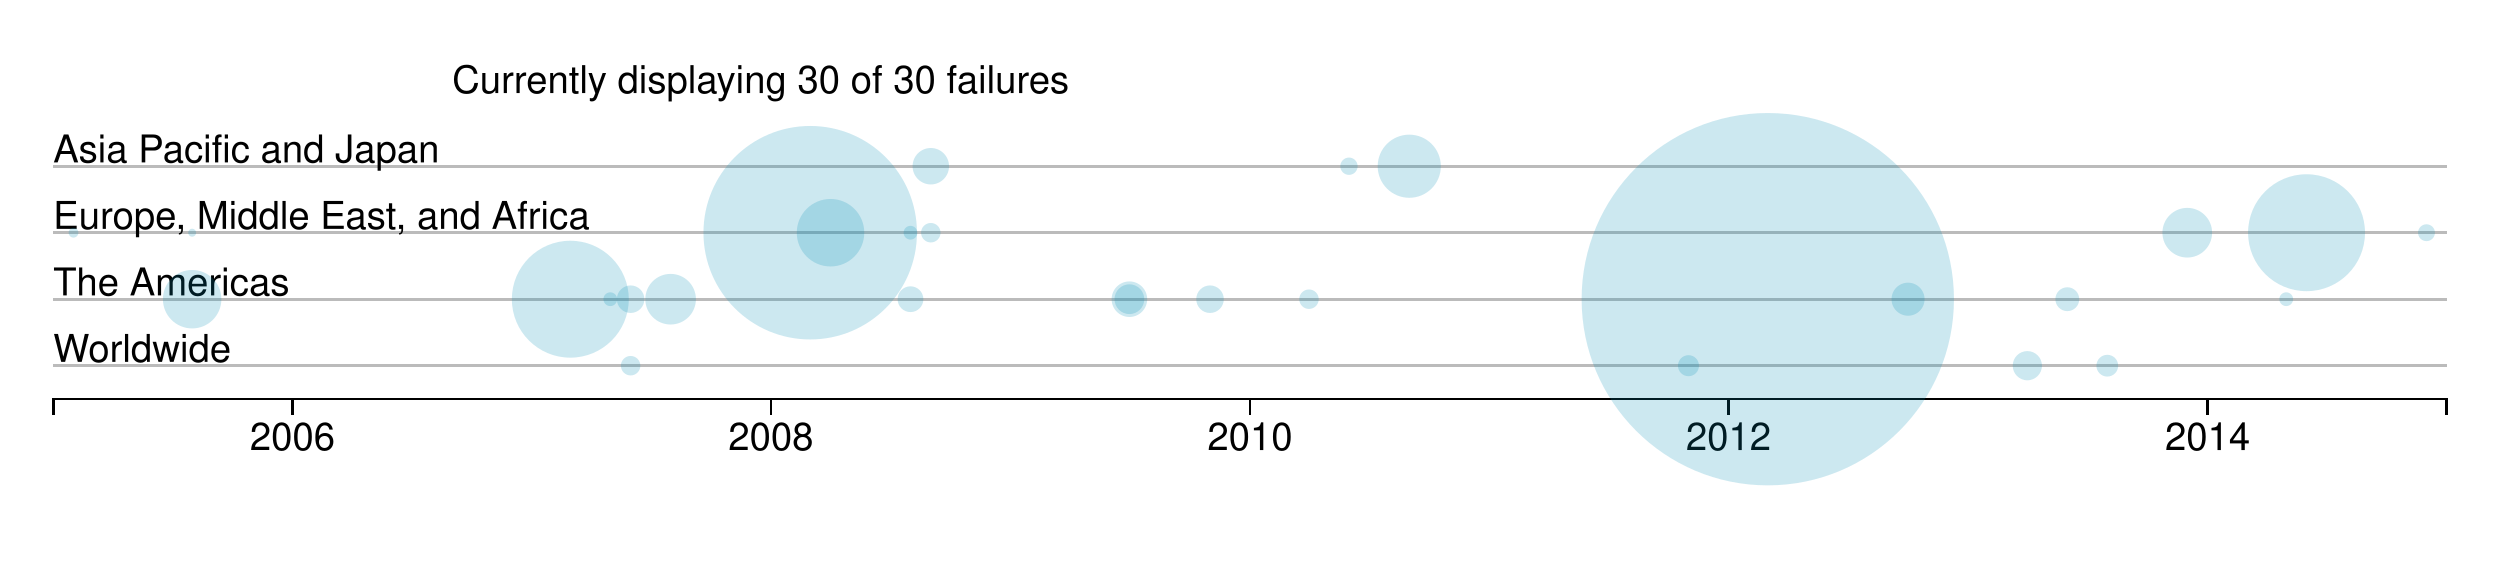
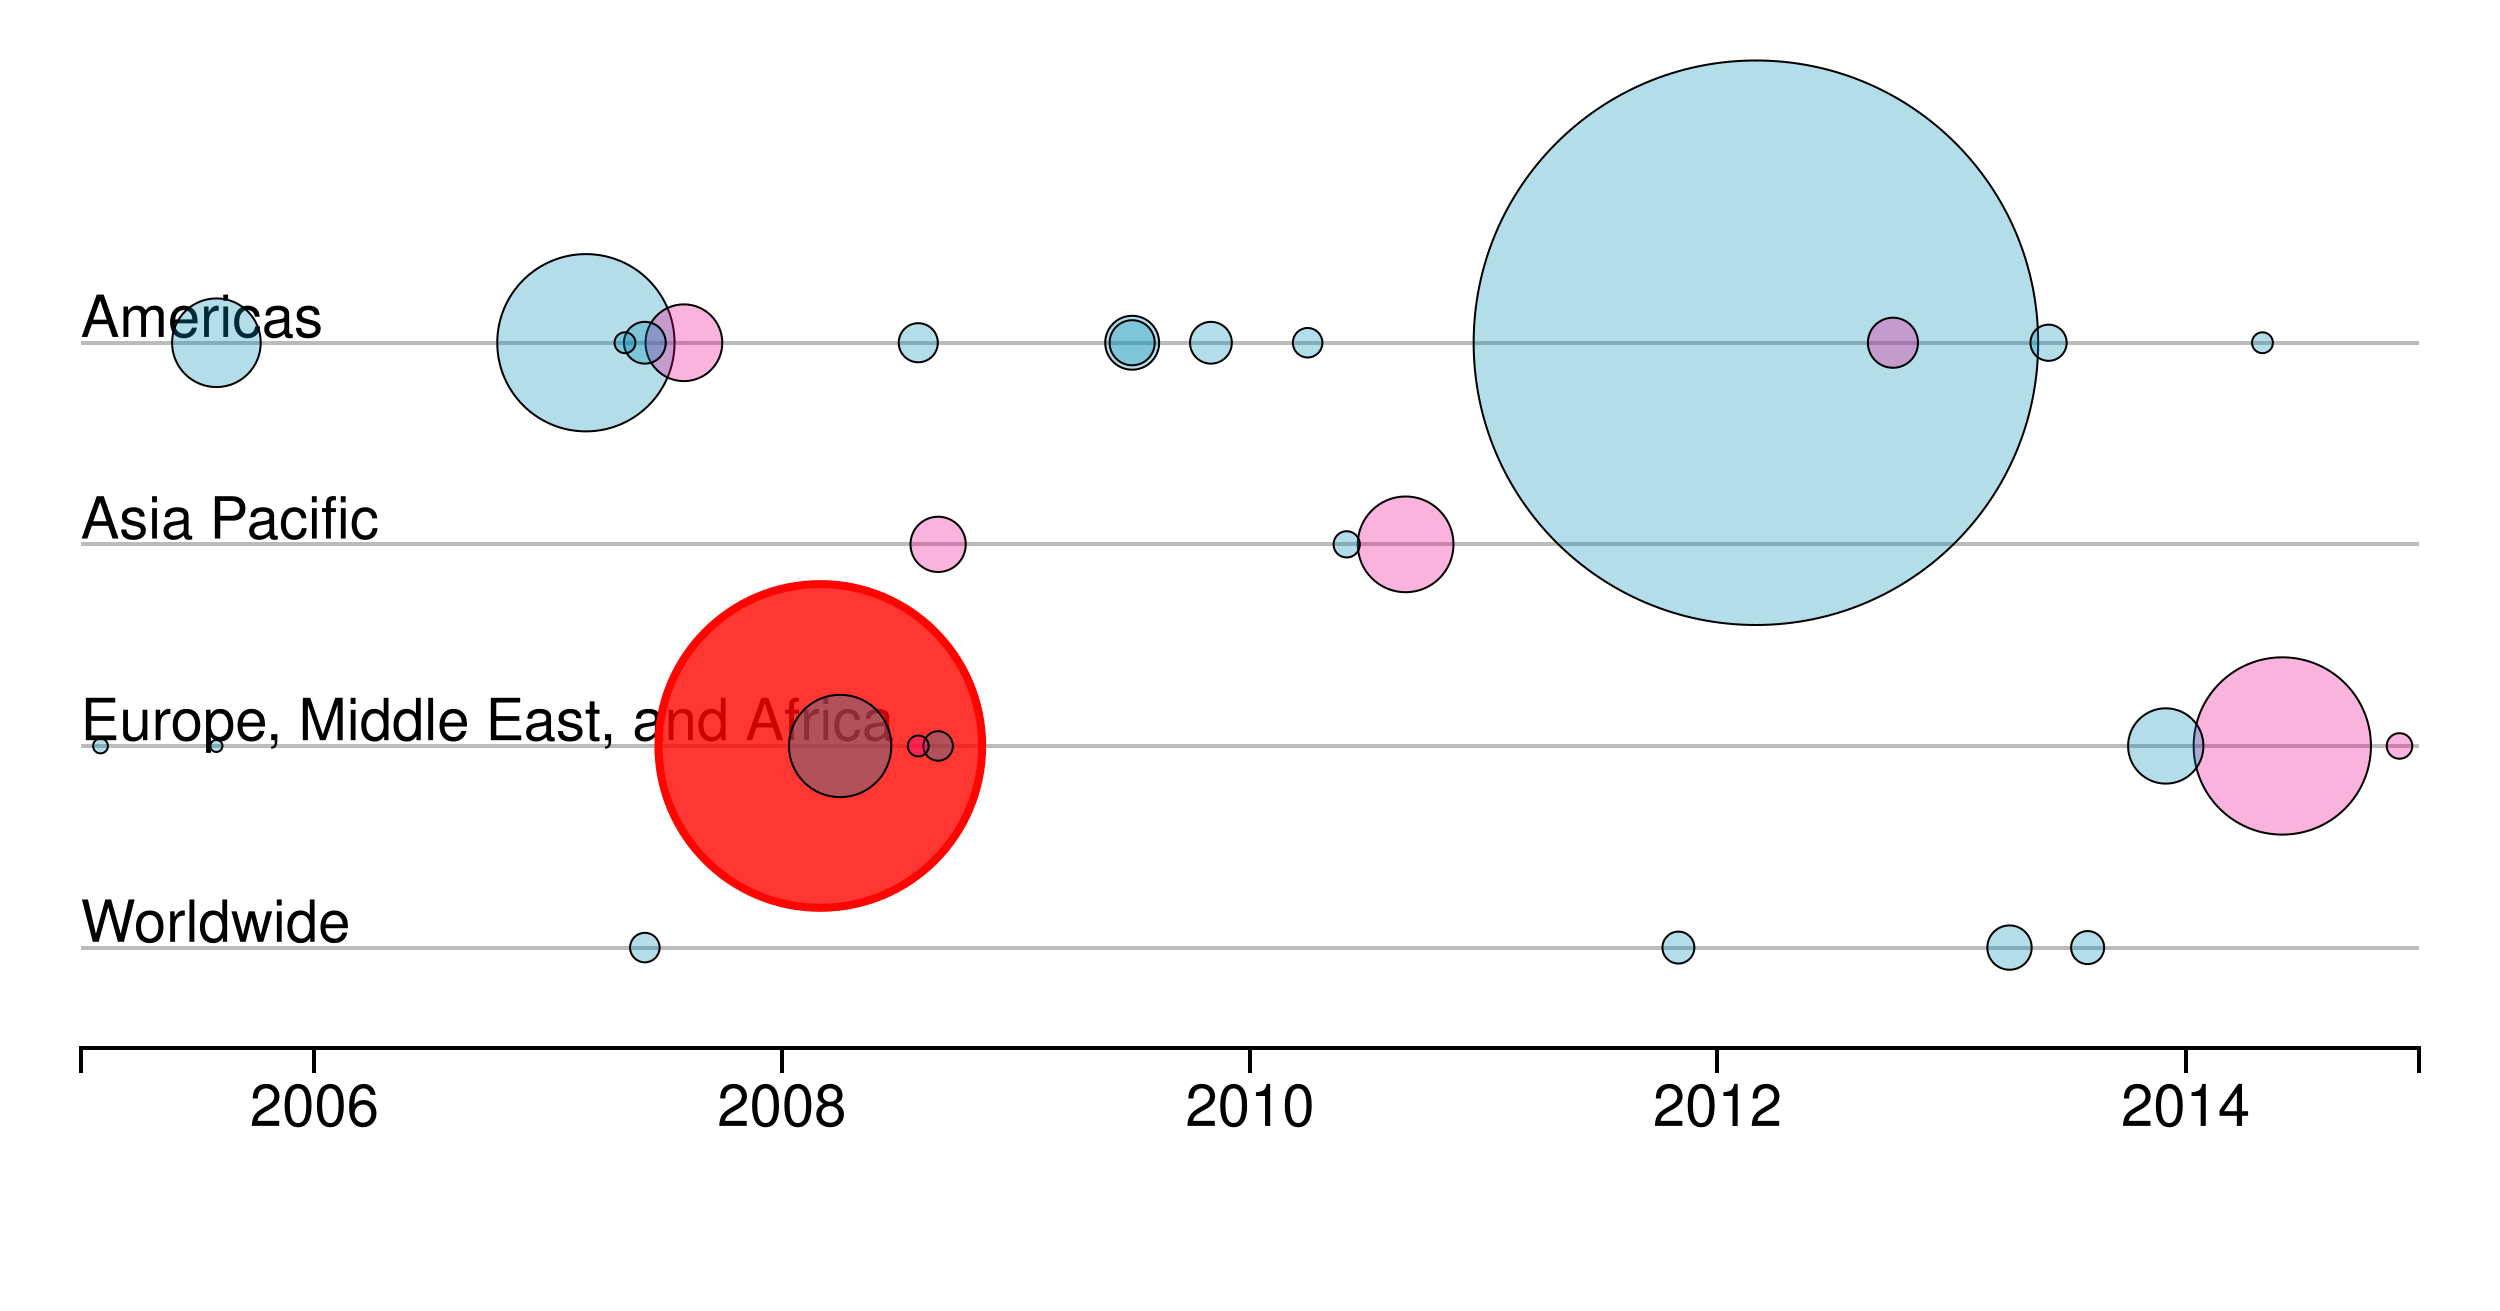
- <svg xmlns="http://www.w3.org/2000/svg" class="time" width="940" height="215" version="1.1" style="font-family:Theinhardt-Regular, Helvetica, Arial, sans-serif;font-size:14.4px;height:215px;line-height:21.6px;width:940px;perspective-origin:470px 107.5px;transform-origin:470px 107.5px;">
-   <g transform="translate(20,50)" style="font-family:Theinhardt-Regular, Helvetica, Arial, sans-serif;font-size:14.4px;height:auto;line-height:21.6px;overflow-x:visible;overflow-y:visible;width:auto;perspective-origin:0px 0px;transform-origin:0px 0px;">
-     <rect class="chart-background" x="0" y="0" width="900" height="100" style="font-family:Theinhardt-Regular, Helvetica, Arial, sans-serif;font-size:14.4px;height:auto;line-height:21.6px;opacity:0;overflow-x:visible;overflow-y:visible;width:auto;z-index:0;perspective-origin:0px 0px;transform-origin:0px 0px;" />
+ <svg xmlns="http://www.w3.org/2000/svg" class="time" width="620" height="325" version="1.1" style="font-family:Theinhardt-Regular, Helvetica, Arial, sans-serif;font-size:14.4px;height:325px;line-height:21.6px;width:620px;perspective-origin:310px 162.5px;transform-origin:310px 162.5px;">
+   <g transform="translate(20,60)" style="font-family:Theinhardt-Regular, Helvetica, Arial, sans-serif;font-size:14.4px;height:auto;line-height:21.6px;overflow-x:visible;overflow-y:visible;width:auto;perspective-origin:0px 0px;transform-origin:0px 0px;">
+     <rect class="chart-background" x="0" y="0" width="580" height="200" style="font-family:Theinhardt-Regular, Helvetica, Arial, sans-serif;font-size:14.4px;height:auto;line-height:21.6px;opacity:0;overflow-x:visible;overflow-y:visible;width:auto;z-index:0;perspective-origin:0px 0px;transform-origin:0px 0px;" />
    <g class="axes" style="font-family:Theinhardt-Regular, Helvetica, Arial, sans-serif;font-size:14.4px;height:auto;line-height:21.6px;overflow-x:visible;overflow-y:visible;width:auto;perspective-origin:0px 0px;transform-origin:0px 0px;">
-       <g class="x axis" transform="translate(0,100)" style="font-family:Theinhardt-Regular, Helvetica, Arial, sans-serif;font-size:14.4px;height:auto;line-height:21.6px;overflow-x:visible;overflow-y:visible;width:auto;perspective-origin:0px 0px;transform-origin:0px 0px;">
-         <g class="tick" transform="translate(89.95071,0)" style="font-family:Theinhardt-Regular, Helvetica, Arial, sans-serif;font-size:14.4px;height:auto;line-height:21.6px;overflow-x:visible;overflow-y:visible;width:auto;perspective-origin:0px 0px;transform-origin:0px 0px;">
+       <g class="x axis" transform="translate(0,200)" style="font-family:Theinhardt-Regular, Helvetica, Arial, sans-serif;font-size:14.4px;height:auto;line-height:21.6px;overflow-x:visible;overflow-y:visible;width:auto;perspective-origin:0px 0px;transform-origin:0px 0px;">
+         <g class="tick" transform="translate(57.96824,0)" style="font-family:Theinhardt-Regular, Helvetica, Arial, sans-serif;font-size:14.4px;height:auto;line-height:21.6px;overflow-x:visible;overflow-y:visible;width:auto;perspective-origin:0px 0px;transform-origin:0px 0px;">
          <line y2="6" x2="0" style="font-family:Theinhardt-Regular, Helvetica, Arial, sans-serif;font-size:14.4px;height:auto;line-height:21.6px;overflow-x:visible;overflow-y:visible;width:auto;perspective-origin:0px 0px;transform-origin:0px 0px;fill:none;shape-rendering:crispEdges;stroke:rgb(0, 0, 0);" />
-           <text dy=".71em" y="9" x="0" style="display:block;font-family:Theinhardt-Regular, Helvetica, Arial, sans-serif;font-size:14.4px;height:15.016px;line-height:21.6px;overflow-x:visible;overflow-y:visible;white-space:nowrap;width:33.969px;perspective-origin:16.984px 7.5px;transform-origin:0px 0px;text-anchor:middle;">2006</text>
+           <text dy=".71em" y="9" x="0" style="display:block;font-family:Theinhardt-Regular, Helvetica, Arial, sans-serif;font-size:14.4px;height:15px;line-height:21.6px;overflow-x:visible;overflow-y:visible;white-space:nowrap;width:33.953px;perspective-origin:16.969px 7.5px;transform-origin:0px 0px;text-anchor:middle;">2006</text>
        </g>
-         <g class="tick" transform="translate(269.8521,0)" style="font-family:Theinhardt-Regular, Helvetica, Arial, sans-serif;font-size:14.4px;height:auto;line-height:21.6px;overflow-x:visible;overflow-y:visible;width:auto;perspective-origin:0px 0px;transform-origin:0px 0px;">
+         <g class="tick" transform="translate(173.9047,0)" style="font-family:Theinhardt-Regular, Helvetica, Arial, sans-serif;font-size:14.4px;height:auto;line-height:21.6px;overflow-x:visible;overflow-y:visible;width:auto;perspective-origin:0px 0px;transform-origin:0px 0px;">
          <line y2="6" x2="0" style="font-family:Theinhardt-Regular, Helvetica, Arial, sans-serif;font-size:14.4px;height:auto;line-height:21.6px;overflow-x:visible;overflow-y:visible;width:auto;perspective-origin:0px 0px;transform-origin:0px 0px;fill:none;shape-rendering:crispEdges;stroke:rgb(0, 0, 0);" />
-           <text dy=".71em" y="9" x="0" style="display:block;font-family:Theinhardt-Regular, Helvetica, Arial, sans-serif;font-size:14.4px;height:15.016px;line-height:21.6px;overflow-x:visible;overflow-y:visible;white-space:nowrap;width:33.969px;perspective-origin:16.984px 7.5px;transform-origin:0px 0px;text-anchor:middle;">2008</text>
+           <text dy=".71em" y="9" x="0" style="display:block;font-family:Theinhardt-Regular, Helvetica, Arial, sans-serif;font-size:14.4px;height:15px;line-height:21.6px;overflow-x:visible;overflow-y:visible;white-space:nowrap;width:33.953px;perspective-origin:16.969px 7.5px;transform-origin:0px 0px;text-anchor:middle;">2008</text>
        </g>
-         <g class="tick" transform="translate(450,0)" style="font-family:Theinhardt-Regular, Helvetica, Arial, sans-serif;font-size:14.4px;height:auto;line-height:21.6px;overflow-x:visible;overflow-y:visible;width:auto;perspective-origin:0px 0px;transform-origin:0px 0px;">
+         <g class="tick" transform="translate(290,0)" style="font-family:Theinhardt-Regular, Helvetica, Arial, sans-serif;font-size:14.4px;height:auto;line-height:21.6px;overflow-x:visible;overflow-y:visible;width:auto;perspective-origin:0px 0px;transform-origin:0px 0px;">
          <line y2="6" x2="0" style="font-family:Theinhardt-Regular, Helvetica, Arial, sans-serif;font-size:14.4px;height:auto;line-height:21.6px;overflow-x:visible;overflow-y:visible;width:auto;perspective-origin:0px 0px;transform-origin:0px 0px;fill:none;shape-rendering:crispEdges;stroke:rgb(0, 0, 0);" />
-           <text dy=".71em" y="9" x="0" style="display:block;font-family:Theinhardt-Regular, Helvetica, Arial, sans-serif;font-size:14.4px;height:15.016px;line-height:21.6px;overflow-x:visible;overflow-y:visible;white-space:nowrap;width:33.969px;perspective-origin:16.984px 7.5px;transform-origin:0px 0px;text-anchor:middle;">2010</text>
+           <text dy=".71em" y="9" x="0" style="display:block;font-family:Theinhardt-Regular, Helvetica, Arial, sans-serif;font-size:14.4px;height:15px;line-height:21.6px;overflow-x:visible;overflow-y:visible;white-space:nowrap;width:33.953px;perspective-origin:16.969px 7.5px;transform-origin:0px 0px;text-anchor:middle;">2010</text>
        </g>
-         <g class="tick" transform="translate(629.9014,0)" style="font-family:Theinhardt-Regular, Helvetica, Arial, sans-serif;font-size:14.4px;height:auto;line-height:21.6px;overflow-x:visible;overflow-y:visible;width:auto;perspective-origin:0px 0px;transform-origin:0px 0px;">
+         <g class="tick" transform="translate(405.9365,0)" style="font-family:Theinhardt-Regular, Helvetica, Arial, sans-serif;font-size:14.4px;height:auto;line-height:21.6px;overflow-x:visible;overflow-y:visible;width:auto;perspective-origin:0px 0px;transform-origin:0px 0px;">
          <line y2="6" x2="0" style="font-family:Theinhardt-Regular, Helvetica, Arial, sans-serif;font-size:14.4px;height:auto;line-height:21.6px;overflow-x:visible;overflow-y:visible;width:auto;perspective-origin:0px 0px;transform-origin:0px 0px;fill:none;shape-rendering:crispEdges;stroke:rgb(0, 0, 0);" />
-           <text dy=".71em" y="9" x="0" style="display:block;font-family:Theinhardt-Regular, Helvetica, Arial, sans-serif;font-size:14.4px;height:15.016px;line-height:21.6px;overflow-x:visible;overflow-y:visible;white-space:nowrap;width:33.969px;perspective-origin:16.984px 7.5px;transform-origin:0px 0px;text-anchor:middle;">2012</text>
+           <text dy=".71em" y="9" x="0" style="display:block;font-family:Theinhardt-Regular, Helvetica, Arial, sans-serif;font-size:14.4px;height:15px;line-height:21.6px;overflow-x:visible;overflow-y:visible;white-space:nowrap;width:33.953px;perspective-origin:16.969px 7.5px;transform-origin:0px 0px;text-anchor:middle;">2012</text>
        </g>
-         <g class="tick" transform="translate(810.0493,0)" style="font-family:Theinhardt-Regular, Helvetica, Arial, sans-serif;font-size:14.4px;height:auto;line-height:21.6px;overflow-x:visible;overflow-y:visible;width:auto;perspective-origin:0px 0px;transform-origin:0px 0px;">
+         <g class="tick" transform="translate(522.0318,0)" style="font-family:Theinhardt-Regular, Helvetica, Arial, sans-serif;font-size:14.4px;height:auto;line-height:21.6px;overflow-x:visible;overflow-y:visible;width:auto;perspective-origin:0px 0px;transform-origin:0px 0px;">
          <line y2="6" x2="0" style="font-family:Theinhardt-Regular, Helvetica, Arial, sans-serif;font-size:14.4px;height:auto;line-height:21.6px;overflow-x:visible;overflow-y:visible;width:auto;perspective-origin:0px 0px;transform-origin:0px 0px;fill:none;shape-rendering:crispEdges;stroke:rgb(0, 0, 0);" />
-           <text dy=".71em" y="9" x="0" style="display:block;font-family:Theinhardt-Regular, Helvetica, Arial, sans-serif;font-size:14.4px;height:15.016px;line-height:21.6px;overflow-x:visible;overflow-y:visible;white-space:nowrap;width:33.969px;perspective-origin:16.984px 7.5px;transform-origin:0px 0px;text-anchor:middle;">2014</text>
+           <text dy=".71em" y="9" x="0" style="display:block;font-family:Theinhardt-Regular, Helvetica, Arial, sans-serif;font-size:14.4px;height:15px;line-height:21.6px;overflow-x:visible;overflow-y:visible;white-space:nowrap;width:33.953px;perspective-origin:16.969px 7.5px;transform-origin:0px 0px;text-anchor:middle;">2014</text>
        </g>
-         <path class="domain" d="M0,6V0H900V6" style="font-family:Theinhardt-Regular, Helvetica, Arial, sans-serif;font-size:14.4px;height:auto;line-height:21.6px;overflow-x:visible;overflow-y:visible;width:auto;perspective-origin:0px 0px;transform-origin:0px 0px;fill:none;shape-rendering:crispEdges;stroke:rgb(0, 0, 0);" />
-       </g>
-     </g>
-     <g class="status-base" style="font-family:Theinhardt-Regular, Helvetica, Arial, sans-serif;font-size:14.4px;height:auto;line-height:21.6px;overflow-x:visible;overflow-y:visible;width:auto;perspective-origin:0px 0px;transform-origin:0px 0px;">
-       <g class="current-status" style="font-family:Theinhardt-Regular, Helvetica, Arial, sans-serif;font-size:14.4px;height:auto;line-height:21.6px;overflow-x:visible;overflow-y:visible;width:auto;perspective-origin:0px 0px;transform-origin:0px 0px;">
-         <text x="0" y="0" dx="150" dy="-15" style="display:block;font-family:Theinhardt-Regular, Helvetica, Arial, sans-serif;font-size:14.4px;height:15px;line-height:21.6px;overflow-x:visible;overflow-y:visible;white-space:nowrap;width:221.828px;perspective-origin:110.906px 7.5px;transform-origin:0px 0px;">Currently displaying 30 of 30 failures</text>
+         <path class="domain" d="M0,6V0H580V6" style="font-family:Theinhardt-Regular, Helvetica, Arial, sans-serif;font-size:14.4px;height:auto;line-height:21.6px;overflow-x:visible;overflow-y:visible;width:auto;perspective-origin:0px 0px;transform-origin:0px 0px;fill:none;shape-rendering:crispEdges;stroke:rgb(0, 0, 0);" />
      </g>
    </g>
    <g class="lines" style="font-family:Theinhardt-Regular, Helvetica, Arial, sans-serif;font-size:14.4px;height:auto;line-height:21.6px;overflow-x:visible;overflow-y:visible;width:auto;perspective-origin:0px 0px;transform-origin:0px 0px;">
-       <line class="straight-line" x1="0" x2="900" y1="12.5" y2="12.5" stroke-width="1" style="font-family:Theinhardt-Regular, Helvetica, Arial, sans-serif;font-size:14.4px;height:auto;line-height:21.6px;overflow-x:visible;overflow-y:visible;width:auto;perspective-origin:0px 0px;transform-origin:0px 0px;shape-rendering:crispEdges;stroke:rgb(187, 187, 187);" />
-       <line class="straight-line" x1="0" x2="900" y1="37.5" y2="37.5" stroke-width="1" style="font-family:Theinhardt-Regular, Helvetica, Arial, sans-serif;font-size:14.4px;height:auto;line-height:21.6px;overflow-x:visible;overflow-y:visible;width:auto;perspective-origin:0px 0px;transform-origin:0px 0px;shape-rendering:crispEdges;stroke:rgb(187, 187, 187);" />
-       <line class="straight-line" x1="0" x2="900" y1="62.5" y2="62.5" stroke-width="1" style="font-family:Theinhardt-Regular, Helvetica, Arial, sans-serif;font-size:14.4px;height:auto;line-height:21.6px;overflow-x:visible;overflow-y:visible;width:auto;perspective-origin:0px 0px;transform-origin:0px 0px;shape-rendering:crispEdges;stroke:rgb(187, 187, 187);" />
-       <line class="straight-line" x1="0" x2="900" y1="87.5" y2="87.5" stroke-width="1" style="font-family:Theinhardt-Regular, Helvetica, Arial, sans-serif;font-size:14.4px;height:auto;line-height:21.6px;overflow-x:visible;overflow-y:visible;width:auto;perspective-origin:0px 0px;transform-origin:0px 0px;shape-rendering:crispEdges;stroke:rgb(187, 187, 187);" />
+       <line class="straight-line" x1="0" x2="580" y1="25" y2="25" stroke-width="1" style="font-family:Theinhardt-Regular, Helvetica, Arial, sans-serif;font-size:14.4px;height:auto;line-height:21.6px;overflow-x:visible;overflow-y:visible;width:auto;perspective-origin:0px 0px;transform-origin:0px 0px;shape-rendering:crispEdges;stroke:rgb(187, 187, 187);" />
+       <line class="straight-line" x1="0" x2="580" y1="75" y2="75" stroke-width="1" style="font-family:Theinhardt-Regular, Helvetica, Arial, sans-serif;font-size:14.4px;height:auto;line-height:21.6px;overflow-x:visible;overflow-y:visible;width:auto;perspective-origin:0px 0px;transform-origin:0px 0px;shape-rendering:crispEdges;stroke:rgb(187, 187, 187);" />
+       <line class="straight-line" x1="0" x2="580" y1="125" y2="125" stroke-width="1" style="font-family:Theinhardt-Regular, Helvetica, Arial, sans-serif;font-size:14.4px;height:auto;line-height:21.6px;overflow-x:visible;overflow-y:visible;width:auto;perspective-origin:0px 0px;transform-origin:0px 0px;shape-rendering:crispEdges;stroke:rgb(187, 187, 187);" />
+       <line class="straight-line" x1="0" x2="580" y1="175" y2="175" stroke-width="1" style="font-family:Theinhardt-Regular, Helvetica, Arial, sans-serif;font-size:14.4px;height:auto;line-height:21.6px;overflow-x:visible;overflow-y:visible;width:auto;perspective-origin:0px 0px;transform-origin:0px 0px;shape-rendering:crispEdges;stroke:rgb(187, 187, 187);" />
    </g>
    <g class="labels" style="font-family:Theinhardt-Regular, Helvetica, Arial, sans-serif;font-size:14.4px;height:auto;line-height:21.6px;overflow-x:visible;overflow-y:visible;width:auto;perspective-origin:0px 0px;transform-origin:0px 0px;">
-       <text class="y label" x="0" y="12.5" dy="-.1em" dx="0" text-anchor="beginning" style="display:block;font-family:Theinhardt-Regular, Helvetica, Arial, sans-serif;font-size:14.4px;height:15.016px;line-height:21.6px;overflow-x:visible;overflow-y:visible;white-space:nowrap;width:132.703px;perspective-origin:66.344px 7.5px;transform-origin:0px 0px;">Asia Pacific and Japan</text>
-       <text class="y label" x="0" y="37.5" dy="-.1em" dx="0" text-anchor="beginning" style="display:block;font-family:Theinhardt-Regular, Helvetica, Arial, sans-serif;font-size:14.4px;height:15.016px;line-height:21.6px;overflow-x:visible;overflow-y:visible;white-space:nowrap;width:187.219px;perspective-origin:93.609px 7.5px;transform-origin:0px 0px;">Europe, Middle East, and Africa</text>
-       <text class="y label" x="0" y="62.5" dy="-.1em" dx="0" text-anchor="beginning" style="display:block;font-family:Theinhardt-Regular, Helvetica, Arial, sans-serif;font-size:14.4px;height:15.016px;line-height:21.6px;overflow-x:visible;overflow-y:visible;white-space:nowrap;width:81.984px;perspective-origin:40.984px 7.5px;transform-origin:0px 0px;">The Americas</text>
-       <text class="y label" x="0" y="87.5" dy="-.1em" dx="0" text-anchor="beginning" style="display:block;font-family:Theinhardt-Regular, Helvetica, Arial, sans-serif;font-size:14.4px;height:15.016px;line-height:21.6px;overflow-x:visible;overflow-y:visible;white-space:nowrap;width:65.078px;perspective-origin:32.531px 7.5px;transform-origin:0px 0px;">Worldwide</text>
+       <text class="y label" x="0" y="25" dy="-.1em" dx="0" text-anchor="beginning" style="display:block;font-family:Theinhardt-Regular, Helvetica, Arial, sans-serif;font-size:14.4px;height:15px;line-height:21.6px;overflow-x:visible;overflow-y:visible;white-space:nowrap;width:56.344px;perspective-origin:28.172px 7.5px;transform-origin:0px 0px;">Americas</text>
+       <text class="y label" x="0" y="75" dy="-.1em" dx="0" text-anchor="beginning" style="display:block;font-family:Theinhardt-Regular, Helvetica, Arial, sans-serif;font-size:14.4px;height:15px;line-height:21.6px;overflow-x:visible;overflow-y:visible;white-space:nowrap;width:69.219px;perspective-origin:34.609px 7.5px;transform-origin:0px 0px;">Asia Pacific</text>
+       <text class="y label" x="0" y="125" dy="-.1em" dx="0" text-anchor="beginning" style="display:block;font-family:Theinhardt-Regular, Helvetica, Arial, sans-serif;font-size:14.4px;height:15px;line-height:21.6px;overflow-x:visible;overflow-y:visible;white-space:nowrap;width:187.203px;perspective-origin:93.594px 7.5px;transform-origin:0px 0px;">Europe, Middle East, and Africa</text>
+       <text class="y label" x="0" y="175" dy="-.1em" dx="0" text-anchor="beginning" style="display:block;font-family:Theinhardt-Regular, Helvetica, Arial, sans-serif;font-size:14.4px;height:15px;line-height:21.6px;overflow-x:visible;overflow-y:visible;white-space:nowrap;width:65.062px;perspective-origin:32.531px 7.5px;transform-origin:0px 0px;">Worldwide</text>
    </g>
    <g class="circles" style="font-family:Theinhardt-Regular, Helvetica, Arial, sans-serif;font-size:14.4px;height:auto;line-height:21.6px;overflow-x:visible;overflow-y:visible;width:auto;perspective-origin:0px 0px;transform-origin:0px 0px;">
-       <circle class="data-point" r="70" data-date-index="143" cx="644.688" style="cursor:pointer;font-family:Theinhardt-Regular, Helvetica, Arial, sans-serif;font-size:14.4px;height:auto;line-height:21.6px;overflow-x:visible;overflow-y:visible;width:auto;perspective-origin:0px 0px;transform-origin:0px 0px;fill:rgb(0, 141, 180);fill-opacity:0.2;cx:644.688px;cy:62.5px;r:70px;" cy="62.5" />
-       <circle class="data-point" r="40.137" data-date-index="45" cx="284.639" style="cursor:pointer;font-family:Theinhardt-Regular, Helvetica, Arial, sans-serif;font-size:14.4px;height:auto;line-height:21.6px;overflow-x:visible;overflow-y:visible;width:auto;perspective-origin:0px 0px;transform-origin:0px 0px;fill:rgb(0, 141, 180);fill-opacity:0.2;cx:284.639px;cy:37.5px;r:40.137px;" cy="37.5" />
-       <circle class="data-point" r="21.984" data-date-index="197" cx="847.262" style="cursor:pointer;font-family:Theinhardt-Regular, Helvetica, Arial, sans-serif;font-size:14.4px;height:auto;line-height:21.6px;overflow-x:visible;overflow-y:visible;width:auto;perspective-origin:0px 0px;transform-origin:0px 0px;fill:rgb(0, 141, 180);fill-opacity:0.2;cx:847.262px;cy:37.5px;r:21.984px;" cy="37.5" />
-       <circle class="data-point" r="21.984" data-date-index="25" cx="194.441" style="cursor:pointer;font-family:Theinhardt-Regular, Helvetica, Arial, sans-serif;font-size:14.4px;height:auto;line-height:21.6px;overflow-x:visible;overflow-y:visible;width:auto;perspective-origin:0px 0px;transform-origin:0px 0px;fill:rgb(0, 141, 180);fill-opacity:0.2;cx:194.441px;cy:62.5px;r:21.984px;" cy="62.5" />
-       <circle class="data-point" r="12.692" data-date-index="49" cx="292.278" style="cursor:pointer;font-family:Theinhardt-Regular, Helvetica, Arial, sans-serif;font-size:14.4px;height:auto;line-height:21.6px;overflow-x:visible;overflow-y:visible;width:auto;perspective-origin:0px 0px;transform-origin:0px 0px;fill:rgb(0, 141, 180);fill-opacity:0.2;cx:292.278px;cy:37.5px;r:12.692px;" cy="37.5" />
-       <circle class="data-point" r="11.873" data-date-index="104" cx="509.885" style="cursor:pointer;font-family:Theinhardt-Regular, Helvetica, Arial, sans-serif;font-size:14.4px;height:auto;line-height:21.6px;overflow-x:visible;overflow-y:visible;width:auto;perspective-origin:0px 0px;transform-origin:0px 0px;fill:rgb(0, 141, 180);fill-opacity:0.2;cx:509.885px;cy:12.5px;r:11.873px;" cy="12.5" />
-       <circle class="data-point" r="10.992" data-date-index="6" cx="52.245" style="cursor:pointer;font-family:Theinhardt-Regular, Helvetica, Arial, sans-serif;font-size:14.4px;height:auto;line-height:21.6px;overflow-x:visible;overflow-y:visible;width:auto;perspective-origin:0px 0px;transform-origin:0px 0px;fill:rgb(0, 141, 180);fill-opacity:0.2;cx:52.245px;cy:62.5px;r:10.992px;" cy="62.5" />
-       <circle class="data-point" r="9.519" data-date-index="33" cx="232.147" style="cursor:pointer;font-family:Theinhardt-Regular, Helvetica, Arial, sans-serif;font-size:14.4px;height:auto;line-height:21.6px;overflow-x:visible;overflow-y:visible;width:auto;perspective-origin:0px 0px;transform-origin:0px 0px;fill:rgb(0, 141, 180);fill-opacity:0.2;cx:232.147px;cy:62.5px;r:9.519px;" cy="62.5" />
-       <circle class="data-point" r="9.341" data-date-index="180" cx="802.41" style="cursor:pointer;font-family:Theinhardt-Regular, Helvetica, Arial, sans-serif;font-size:14.4px;height:auto;line-height:21.6px;overflow-x:visible;overflow-y:visible;width:auto;perspective-origin:0px 0px;transform-origin:0px 0px;fill:rgb(0, 141, 180);fill-opacity:0.2;cx:802.41px;cy:37.5px;r:9.341px;" cy="37.5" />
-       <circle class="data-point" r="6.855" data-date-index="60" cx="329.984" style="cursor:pointer;font-family:Theinhardt-Regular, Helvetica, Arial, sans-serif;font-size:14.4px;height:auto;line-height:21.6px;overflow-x:visible;overflow-y:visible;width:auto;perspective-origin:0px 0px;transform-origin:0px 0px;fill:rgb(0, 141, 180);fill-opacity:0.2;cx:329.984px;cy:12.5px;r:6.855px;" cy="12.5" />
-       <circle class="data-point" r="6.686" data-date-index="76" cx="404.655" style="cursor:pointer;font-family:Theinhardt-Regular, Helvetica, Arial, sans-serif;font-size:14.4px;height:auto;line-height:21.6px;overflow-x:visible;overflow-y:visible;width:auto;perspective-origin:0px 0px;transform-origin:0px 0px;fill:rgb(0, 141, 180);fill-opacity:0.2;cx:404.655px;cy:62.5px;r:6.686px;" cy="62.5" />
-       <circle class="data-point" r="6.213" data-date-index="153" cx="697.426" style="cursor:pointer;font-family:Theinhardt-Regular, Helvetica, Arial, sans-serif;font-size:14.4px;height:auto;line-height:21.6px;overflow-x:visible;overflow-y:visible;width:auto;perspective-origin:0px 0px;transform-origin:0px 0px;fill:rgb(0, 141, 180);fill-opacity:0.2;cx:697.426px;cy:62.5px;r:6.213px;" cy="62.5" />
-       <circle class="data-point" r="5.593" data-date-index="75" cx="404.655" style="cursor:pointer;font-family:Theinhardt-Regular, Helvetica, Arial, sans-serif;font-size:14.4px;height:auto;line-height:21.6px;overflow-x:visible;overflow-y:visible;width:auto;perspective-origin:0px 0px;transform-origin:0px 0px;fill:rgb(0, 141, 180);fill-opacity:0.2;cx:404.655px;cy:62.5px;r:5.593px;" cy="62.5" />
-       <circle class="data-point" r="5.496" data-date-index="164" cx="742.278" style="cursor:pointer;font-family:Theinhardt-Regular, Helvetica, Arial, sans-serif;font-size:14.4px;height:auto;line-height:21.6px;overflow-x:visible;overflow-y:visible;width:auto;perspective-origin:0px 0px;transform-origin:0px 0px;fill:rgb(0, 141, 180);fill-opacity:0.2;cx:742.278px;cy:87.5px;r:5.496px;" cy="87.5" />
-       <circle class="data-point" r="5.182" data-date-index="83" cx="434.967" style="cursor:pointer;font-family:Theinhardt-Regular, Helvetica, Arial, sans-serif;font-size:14.4px;height:auto;line-height:21.6px;overflow-x:visible;overflow-y:visible;width:auto;perspective-origin:0px 0px;transform-origin:0px 0px;fill:rgb(0, 141, 180);fill-opacity:0.2;cx:434.967px;cy:62.5px;r:5.182px;" cy="62.5" />
-       <circle class="data-point" r="5.182" data-date-index="28" cx="217.114" style="cursor:pointer;font-family:Theinhardt-Regular, Helvetica, Arial, sans-serif;font-size:14.4px;height:auto;line-height:21.6px;overflow-x:visible;overflow-y:visible;width:auto;perspective-origin:0px 0px;transform-origin:0px 0px;fill:rgb(0, 141, 180);fill-opacity:0.2;cx:217.114px;cy:62.5px;r:5.182px;" cy="62.5" />
-       <circle class="data-point" r="4.847" data-date-index="58" cx="322.344" style="cursor:pointer;font-family:Theinhardt-Regular, Helvetica, Arial, sans-serif;font-size:14.4px;height:auto;line-height:21.6px;overflow-x:visible;overflow-y:visible;width:auto;perspective-origin:0px 0px;transform-origin:0px 0px;fill:rgb(0, 141, 180);fill-opacity:0.2;cx:322.344px;cy:62.5px;r:4.847px;" cy="62.5" />
-       <circle class="data-point" r="4.487" data-date-index="168" cx="757.311" style="cursor:pointer;font-family:Theinhardt-Regular, Helvetica, Arial, sans-serif;font-size:14.4px;height:auto;line-height:21.6px;overflow-x:visible;overflow-y:visible;width:auto;perspective-origin:0px 0px;transform-origin:0px 0px;fill:rgb(0, 141, 180);fill-opacity:0.2;cx:757.311px;cy:62.5px;r:4.487px;" cy="62.5" />
-       <circle class="data-point" r="4.096" data-date-index="172" cx="772.344" style="cursor:pointer;font-family:Theinhardt-Regular, Helvetica, Arial, sans-serif;font-size:14.4px;height:auto;line-height:21.6px;overflow-x:visible;overflow-y:visible;width:auto;perspective-origin:0px 0px;transform-origin:0px 0px;fill:rgb(0, 141, 180);fill-opacity:0.2;cx:772.344px;cy:87.5px;r:4.096px;" cy="87.5" />
-       <circle class="data-point" r="3.958" data-date-index="139" cx="614.869" style="cursor:pointer;font-family:Theinhardt-Regular, Helvetica, Arial, sans-serif;font-size:14.4px;height:auto;line-height:21.6px;overflow-x:visible;overflow-y:visible;width:auto;perspective-origin:0px 0px;transform-origin:0px 0px;fill:rgb(0, 141, 180);fill-opacity:0.2;cx:614.869px;cy:87.5px;r:3.958px;" cy="87.5" />
-       <circle class="data-point" r="3.664" data-date-index="93" cx="472.18" style="cursor:pointer;font-family:Theinhardt-Regular, Helvetica, Arial, sans-serif;font-size:14.4px;height:auto;line-height:21.6px;overflow-x:visible;overflow-y:visible;width:auto;perspective-origin:0px 0px;transform-origin:0px 0px;fill:rgb(0, 141, 180);fill-opacity:0.2;cx:472.18px;cy:62.5px;r:3.664px;" cy="62.5" />
-       <circle class="data-point" r="3.664" data-date-index="29" cx="217.114" style="cursor:pointer;font-family:Theinhardt-Regular, Helvetica, Arial, sans-serif;font-size:14.4px;height:auto;line-height:21.6px;overflow-x:visible;overflow-y:visible;width:auto;perspective-origin:0px 0px;transform-origin:0px 0px;fill:rgb(0, 141, 180);fill-opacity:0.2;cx:217.114px;cy:87.5px;r:3.664px;" cy="87.5" />
-       <circle class="data-point" r="3.664" data-date-index="61" cx="329.984" style="cursor:pointer;font-family:Theinhardt-Regular, Helvetica, Arial, sans-serif;font-size:14.4px;height:auto;line-height:21.6px;overflow-x:visible;overflow-y:visible;width:auto;perspective-origin:0px 0px;transform-origin:0px 0px;fill:rgb(0, 141, 180);fill-opacity:0.2;cx:329.984px;cy:37.5px;r:3.664px;" cy="37.5" />
-       <circle class="data-point" r="3.26" data-date-index="99" cx="487.212" style="cursor:pointer;font-family:Theinhardt-Regular, Helvetica, Arial, sans-serif;font-size:14.4px;height:auto;line-height:21.6px;overflow-x:visible;overflow-y:visible;width:auto;perspective-origin:0px 0px;transform-origin:0px 0px;fill:rgb(0, 141, 180);fill-opacity:0.2;cx:487.212px;cy:12.5px;r:3.26px;" cy="12.5" />
-       <circle class="data-point" r="3.173" data-date-index="208" cx="892.36" style="cursor:pointer;font-family:Theinhardt-Regular, Helvetica, Arial, sans-serif;font-size:14.4px;height:auto;line-height:21.6px;overflow-x:visible;overflow-y:visible;width:auto;perspective-origin:0px 0px;transform-origin:0px 0px;fill:rgb(0, 141, 180);fill-opacity:0.2;cx:892.36px;cy:37.5px;r:3.173px;" cy="37.5" />
-       <circle class="data-point" r="2.591" data-date-index="57" cx="322.344" style="cursor:pointer;font-family:Theinhardt-Regular, Helvetica, Arial, sans-serif;font-size:14.4px;height:auto;line-height:21.6px;overflow-x:visible;overflow-y:visible;width:auto;perspective-origin:0px 0px;transform-origin:0px 0px;fill:rgb(0, 141, 180);fill-opacity:0.2;cx:322.344px;cy:37.5px;r:2.591px;" cy="37.5" />
-       <circle class="data-point" r="2.591" data-date-index="195" cx="839.622" style="cursor:pointer;font-family:Theinhardt-Regular, Helvetica, Arial, sans-serif;font-size:14.4px;height:auto;line-height:21.6px;overflow-x:visible;overflow-y:visible;width:auto;perspective-origin:0px 0px;transform-origin:0px 0px;fill:rgb(0, 141, 180);fill-opacity:0.2;cx:839.622px;cy:62.5px;r:2.591px;" cy="62.5" />
-       <circle class="data-point" r="2.591" data-date-index="27" cx="209.474" style="cursor:pointer;font-family:Theinhardt-Regular, Helvetica, Arial, sans-serif;font-size:14.4px;height:auto;line-height:21.6px;overflow-x:visible;overflow-y:visible;width:auto;perspective-origin:0px 0px;transform-origin:0px 0px;fill:rgb(0, 141, 180);fill-opacity:0.2;cx:209.474px;cy:62.5px;r:2.591px;" cy="62.5" />
-       <circle class="data-point" r="1.841" data-date-index="0" cx="7.64" style="cursor:pointer;font-family:Theinhardt-Regular, Helvetica, Arial, sans-serif;font-size:14.4px;height:auto;line-height:21.6px;overflow-x:visible;overflow-y:visible;width:auto;perspective-origin:0px 0px;transform-origin:0px 0px;fill:rgb(0, 141, 180);fill-opacity:0.2;cx:7.64px;cy:37.5px;r:1.841px;" cy="37.5" />
-       <circle class="data-point" r="1.496" data-date-index="5" cx="52.245" style="cursor:pointer;font-family:Theinhardt-Regular, Helvetica, Arial, sans-serif;font-size:14.4px;height:auto;line-height:21.6px;overflow-x:visible;overflow-y:visible;width:auto;perspective-origin:0px 0px;transform-origin:0px 0px;fill:rgb(0, 141, 180);fill-opacity:0.2;cx:52.245px;cy:37.5px;r:1.496px;" cy="37.5" />
+       <circle class="data-point time" r="70" data-date-index="143" cx="415.465" style="cursor:pointer;font-family:Theinhardt-Regular, Helvetica, Arial, sans-serif;font-size:14.4px;height:auto;line-height:21.6px;overflow-x:visible;overflow-y:visible;width:auto;perspective-origin:0px 0px;transform-origin:0px 0px;fill:rgb(0, 141, 180);fill-opacity:0.3;stroke:rgb(0, 0, 0);stroke-width:0.5px;cx:415.465px;cy:25px;r:70px;" cy="25" />
+       <circle class="data-point money time people active" r="40.137" data-date-index="45" cx="183.434" cy="125" style="cursor:pointer;font-family:Theinhardt-Regular, Helvetica, Arial, sans-serif;font-size:14.4px;height:auto;line-height:21.6px;overflow-x:visible;overflow-y:visible;width:auto;perspective-origin:0px 0px;transform-origin:0px 0px;fill:rgb(255, 5, 0);fill-opacity:0.8;stroke:rgb(255, 5, 0);stroke-width:2px;cx:183.434px;cy:125px;r:40.137px;" />
+       <circle class="data-point time people" r="21.984" data-date-index="197" cx="546.013" style="cursor:pointer;font-family:Theinhardt-Regular, Helvetica, Arial, sans-serif;font-size:14.4px;height:auto;line-height:21.6px;overflow-x:visible;overflow-y:visible;width:auto;perspective-origin:0px 0px;transform-origin:0px 0px;fill:rgb(235, 0, 137);fill-opacity:0.3;stroke:rgb(0, 0, 0);stroke-width:0.5px;cx:546.013px;cy:125px;r:21.984px;" cy="125" />
+       <circle class="data-point time" r="21.984" data-date-index="25" cx="125.307" style="cursor:pointer;font-family:Theinhardt-Regular, Helvetica, Arial, sans-serif;font-size:14.4px;height:auto;line-height:21.6px;overflow-x:visible;overflow-y:visible;width:auto;perspective-origin:0px 0px;transform-origin:0px 0px;fill:rgb(0, 141, 180);fill-opacity:0.3;stroke:rgb(0, 0, 0);stroke-width:0.5px;cx:125.307px;cy:25px;r:21.984px;" cy="25" />
+       <circle class="data-point time" r="12.692" data-date-index="49" cx="188.357" style="cursor:pointer;font-family:Theinhardt-Regular, Helvetica, Arial, sans-serif;font-size:14.4px;height:auto;line-height:21.6px;overflow-x:visible;overflow-y:visible;width:auto;perspective-origin:0px 0px;transform-origin:0px 0px;fill:rgb(0, 141, 180);fill-opacity:0.3;stroke:rgb(0, 0, 0);stroke-width:0.5px;cx:188.357px;cy:125px;r:12.692px;" cy="125" />
+       <circle class="data-point time people" r="11.873" data-date-index="104" cx="328.593" style="cursor:pointer;font-family:Theinhardt-Regular, Helvetica, Arial, sans-serif;font-size:14.4px;height:auto;line-height:21.6px;overflow-x:visible;overflow-y:visible;width:auto;perspective-origin:0px 0px;transform-origin:0px 0px;fill:rgb(235, 0, 137);fill-opacity:0.3;stroke:rgb(0, 0, 0);stroke-width:0.5px;cx:328.593px;cy:75px;r:11.873px;" cy="75" />
+       <circle class="data-point time" r="10.992" data-date-index="6" cx="33.669" style="cursor:pointer;font-family:Theinhardt-Regular, Helvetica, Arial, sans-serif;font-size:14.4px;height:auto;line-height:21.6px;overflow-x:visible;overflow-y:visible;width:auto;perspective-origin:0px 0px;transform-origin:0px 0px;fill:rgb(0, 141, 180);fill-opacity:0.3;stroke:rgb(0, 0, 0);stroke-width:0.5px;cx:33.669px;cy:25px;r:10.992px;" cy="25" />
+       <circle class="data-point time people" r="9.519" data-date-index="33" cx="149.606" style="cursor:pointer;font-family:Theinhardt-Regular, Helvetica, Arial, sans-serif;font-size:14.4px;height:auto;line-height:21.6px;overflow-x:visible;overflow-y:visible;width:auto;perspective-origin:0px 0px;transform-origin:0px 0px;fill:rgb(235, 0, 137);fill-opacity:0.3;stroke:rgb(0, 0, 0);stroke-width:0.5px;cx:149.606px;cy:25px;r:9.519px;" cy="25" />
+       <circle class="data-point time" r="9.341" data-date-index="180" cx="517.108" style="cursor:pointer;font-family:Theinhardt-Regular, Helvetica, Arial, sans-serif;font-size:14.4px;height:auto;line-height:21.6px;overflow-x:visible;overflow-y:visible;width:auto;perspective-origin:0px 0px;transform-origin:0px 0px;fill:rgb(0, 141, 180);fill-opacity:0.3;stroke:rgb(0, 0, 0);stroke-width:0.5px;cx:517.108px;cy:125px;r:9.341px;" cy="125" />
+       <circle class="data-point time people" r="6.855" data-date-index="60" cx="212.656" style="cursor:pointer;font-family:Theinhardt-Regular, Helvetica, Arial, sans-serif;font-size:14.4px;height:auto;line-height:21.6px;overflow-x:visible;overflow-y:visible;width:auto;perspective-origin:0px 0px;transform-origin:0px 0px;fill:rgb(235, 0, 137);fill-opacity:0.3;stroke:rgb(0, 0, 0);stroke-width:0.5px;cx:212.656px;cy:75px;r:6.855px;" cy="75" />
+       <circle class="data-point time" r="6.686" data-date-index="76" cx="260.778" style="cursor:pointer;font-family:Theinhardt-Regular, Helvetica, Arial, sans-serif;font-size:14.4px;height:auto;line-height:21.6px;overflow-x:visible;overflow-y:visible;width:auto;perspective-origin:0px 0px;transform-origin:0px 0px;fill:rgb(0, 141, 180);fill-opacity:0.3;stroke:rgb(0, 0, 0);stroke-width:0.5px;cx:260.778px;cy:25px;r:6.686px;" cy="25" />
+       <circle class="data-point time people" r="6.213" data-date-index="153" cx="449.452" style="cursor:pointer;font-family:Theinhardt-Regular, Helvetica, Arial, sans-serif;font-size:14.4px;height:auto;line-height:21.6px;overflow-x:visible;overflow-y:visible;width:auto;perspective-origin:0px 0px;transform-origin:0px 0px;fill:rgb(235, 0, 137);fill-opacity:0.3;stroke:rgb(0, 0, 0);stroke-width:0.5px;cx:449.452px;cy:25px;r:6.213px;" cy="25" />
+       <circle class="data-point time" r="5.593" data-date-index="75" cx="260.778" style="cursor:pointer;font-family:Theinhardt-Regular, Helvetica, Arial, sans-serif;font-size:14.4px;height:auto;line-height:21.6px;overflow-x:visible;overflow-y:visible;width:auto;perspective-origin:0px 0px;transform-origin:0px 0px;fill:rgb(0, 141, 180);fill-opacity:0.3;stroke:rgb(0, 0, 0);stroke-width:0.5px;cx:260.778px;cy:25px;r:5.593px;" cy="25" />
+       <circle class="data-point time" r="5.496" data-date-index="164" cx="478.357" style="cursor:pointer;font-family:Theinhardt-Regular, Helvetica, Arial, sans-serif;font-size:14.4px;height:auto;line-height:21.6px;overflow-x:visible;overflow-y:visible;width:auto;perspective-origin:0px 0px;transform-origin:0px 0px;fill:rgb(0, 141, 180);fill-opacity:0.3;stroke:rgb(0, 0, 0);stroke-width:0.5px;cx:478.357px;cy:175px;r:5.496px;" cy="175" />
+       <circle class="data-point time" r="5.182" data-date-index="83" cx="280.312" style="cursor:pointer;font-family:Theinhardt-Regular, Helvetica, Arial, sans-serif;font-size:14.4px;height:auto;line-height:21.6px;overflow-x:visible;overflow-y:visible;width:auto;perspective-origin:0px 0px;transform-origin:0px 0px;fill:rgb(0, 141, 180);fill-opacity:0.3;stroke:rgb(0, 0, 0);stroke-width:0.5px;cx:280.312px;cy:25px;r:5.182px;" cy="25" />
+       <circle class="data-point time" r="5.182" data-date-index="28" cx="139.918" style="cursor:pointer;font-family:Theinhardt-Regular, Helvetica, Arial, sans-serif;font-size:14.4px;height:auto;line-height:21.6px;overflow-x:visible;overflow-y:visible;width:auto;perspective-origin:0px 0px;transform-origin:0px 0px;fill:rgb(0, 141, 180);fill-opacity:0.3;stroke:rgb(0, 0, 0);stroke-width:0.5px;cx:139.918px;cy:25px;r:5.182px;" cy="25" />
+       <circle class="data-point time" r="4.847" data-date-index="58" cx="207.733" style="cursor:pointer;font-family:Theinhardt-Regular, Helvetica, Arial, sans-serif;font-size:14.4px;height:auto;line-height:21.6px;overflow-x:visible;overflow-y:visible;width:auto;perspective-origin:0px 0px;transform-origin:0px 0px;fill:rgb(0, 141, 180);fill-opacity:0.3;stroke:rgb(0, 0, 0);stroke-width:0.5px;cx:207.733px;cy:25px;r:4.847px;" cy="25" />
+       <circle class="data-point time" r="4.487" data-date-index="168" cx="488.045" style="cursor:pointer;font-family:Theinhardt-Regular, Helvetica, Arial, sans-serif;font-size:14.4px;height:auto;line-height:21.6px;overflow-x:visible;overflow-y:visible;width:auto;perspective-origin:0px 0px;transform-origin:0px 0px;fill:rgb(0, 141, 180);fill-opacity:0.3;stroke:rgb(0, 0, 0);stroke-width:0.5px;cx:488.045px;cy:25px;r:4.487px;" cy="25" />
+       <circle class="data-point time" r="4.096" data-date-index="172" cx="497.733" style="cursor:pointer;font-family:Theinhardt-Regular, Helvetica, Arial, sans-serif;font-size:14.4px;height:auto;line-height:21.6px;overflow-x:visible;overflow-y:visible;width:auto;perspective-origin:0px 0px;transform-origin:0px 0px;fill:rgb(0, 141, 180);fill-opacity:0.3;stroke:rgb(0, 0, 0);stroke-width:0.5px;cx:497.733px;cy:175px;r:4.096px;" cy="175" />
+       <circle class="data-point time" r="3.958" data-date-index="139" cx="396.249" style="cursor:pointer;font-family:Theinhardt-Regular, Helvetica, Arial, sans-serif;font-size:14.4px;height:auto;line-height:21.6px;overflow-x:visible;overflow-y:visible;width:auto;perspective-origin:0px 0px;transform-origin:0px 0px;fill:rgb(0, 141, 180);fill-opacity:0.3;stroke:rgb(0, 0, 0);stroke-width:0.5px;cx:396.249px;cy:175px;r:3.958px;" cy="175" />
+       <circle class="data-point time" r="3.664" data-date-index="93" cx="304.294" style="cursor:pointer;font-family:Theinhardt-Regular, Helvetica, Arial, sans-serif;font-size:14.4px;height:auto;line-height:21.6px;overflow-x:visible;overflow-y:visible;width:auto;perspective-origin:0px 0px;transform-origin:0px 0px;fill:rgb(0, 141, 180);fill-opacity:0.3;stroke:rgb(0, 0, 0);stroke-width:0.5px;cx:304.294px;cy:25px;r:3.664px;" cy="25" />
+       <circle class="data-point time" r="3.664" data-date-index="29" cx="139.918" style="cursor:pointer;font-family:Theinhardt-Regular, Helvetica, Arial, sans-serif;font-size:14.4px;height:auto;line-height:21.6px;overflow-x:visible;overflow-y:visible;width:auto;perspective-origin:0px 0px;transform-origin:0px 0px;fill:rgb(0, 141, 180);fill-opacity:0.3;stroke:rgb(0, 0, 0);stroke-width:0.5px;cx:139.918px;cy:175px;r:3.664px;" cy="175" />
+       <circle class="data-point time" r="3.664" data-date-index="61" cx="212.656" style="cursor:pointer;font-family:Theinhardt-Regular, Helvetica, Arial, sans-serif;font-size:14.4px;height:auto;line-height:21.6px;overflow-x:visible;overflow-y:visible;width:auto;perspective-origin:0px 0px;transform-origin:0px 0px;fill:rgb(0, 141, 180);fill-opacity:0.3;stroke:rgb(0, 0, 0);stroke-width:0.5px;cx:212.656px;cy:125px;r:3.664px;" cy="125" />
+       <circle class="data-point time" r="3.26" data-date-index="99" cx="313.981" style="cursor:pointer;font-family:Theinhardt-Regular, Helvetica, Arial, sans-serif;font-size:14.4px;height:auto;line-height:21.6px;overflow-x:visible;overflow-y:visible;width:auto;perspective-origin:0px 0px;transform-origin:0px 0px;fill:rgb(0, 141, 180);fill-opacity:0.3;stroke:rgb(0, 0, 0);stroke-width:0.5px;cx:313.981px;cy:75px;r:3.26px;" cy="75" />
+       <circle class="data-point time people" r="3.173" data-date-index="208" cx="575.077" style="cursor:pointer;font-family:Theinhardt-Regular, Helvetica, Arial, sans-serif;font-size:14.4px;height:auto;line-height:21.6px;overflow-x:visible;overflow-y:visible;width:auto;perspective-origin:0px 0px;transform-origin:0px 0px;fill:rgb(235, 0, 137);fill-opacity:0.3;stroke:rgb(0, 0, 0);stroke-width:0.5px;cx:575.077px;cy:125px;r:3.173px;" cy="125" />
+       <circle class="data-point time people" r="2.591" data-date-index="57" cx="207.733" style="cursor:pointer;font-family:Theinhardt-Regular, Helvetica, Arial, sans-serif;font-size:14.4px;height:auto;line-height:21.6px;overflow-x:visible;overflow-y:visible;width:auto;perspective-origin:0px 0px;transform-origin:0px 0px;fill:rgb(235, 0, 137);fill-opacity:0.3;stroke:rgb(0, 0, 0);stroke-width:0.5px;cx:207.733px;cy:125px;r:2.591px;" cy="125" />
+       <circle class="data-point time" r="2.591" data-date-index="195" cx="541.09" style="cursor:pointer;font-family:Theinhardt-Regular, Helvetica, Arial, sans-serif;font-size:14.4px;height:auto;line-height:21.6px;overflow-x:visible;overflow-y:visible;width:auto;perspective-origin:0px 0px;transform-origin:0px 0px;fill:rgb(0, 141, 180);fill-opacity:0.3;stroke:rgb(0, 0, 0);stroke-width:0.5px;cx:541.09px;cy:25px;r:2.591px;" cy="25" />
+       <circle class="data-point time" r="2.591" data-date-index="27" cx="134.995" style="cursor:pointer;font-family:Theinhardt-Regular, Helvetica, Arial, sans-serif;font-size:14.4px;height:auto;line-height:21.6px;overflow-x:visible;overflow-y:visible;width:auto;perspective-origin:0px 0px;transform-origin:0px 0px;fill:rgb(0, 141, 180);fill-opacity:0.3;stroke:rgb(0, 0, 0);stroke-width:0.5px;cx:134.995px;cy:25px;r:2.591px;" cy="25" />
+       <circle class="data-point time" r="1.841" data-date-index="0" cx="4.923" style="cursor:pointer;font-family:Theinhardt-Regular, Helvetica, Arial, sans-serif;font-size:14.4px;height:auto;line-height:21.6px;overflow-x:visible;overflow-y:visible;width:auto;perspective-origin:0px 0px;transform-origin:0px 0px;fill:rgb(0, 141, 180);fill-opacity:0.3;stroke:rgb(0, 0, 0);stroke-width:0.5px;cx:4.923px;cy:125px;r:1.841px;" cy="125" />
+       <circle class="data-point time" r="1.496" data-date-index="5" cx="33.669" style="cursor:pointer;font-family:Theinhardt-Regular, Helvetica, Arial, sans-serif;font-size:14.4px;height:auto;line-height:21.6px;overflow-x:visible;overflow-y:visible;width:auto;perspective-origin:0px 0px;transform-origin:0px 0px;fill:rgb(0, 141, 180);fill-opacity:0.3;stroke:rgb(0, 0, 0);stroke-width:0.5px;cx:33.669px;cy:125px;r:1.496px;" cy="125" />
    </g>
  </g>
</svg>
